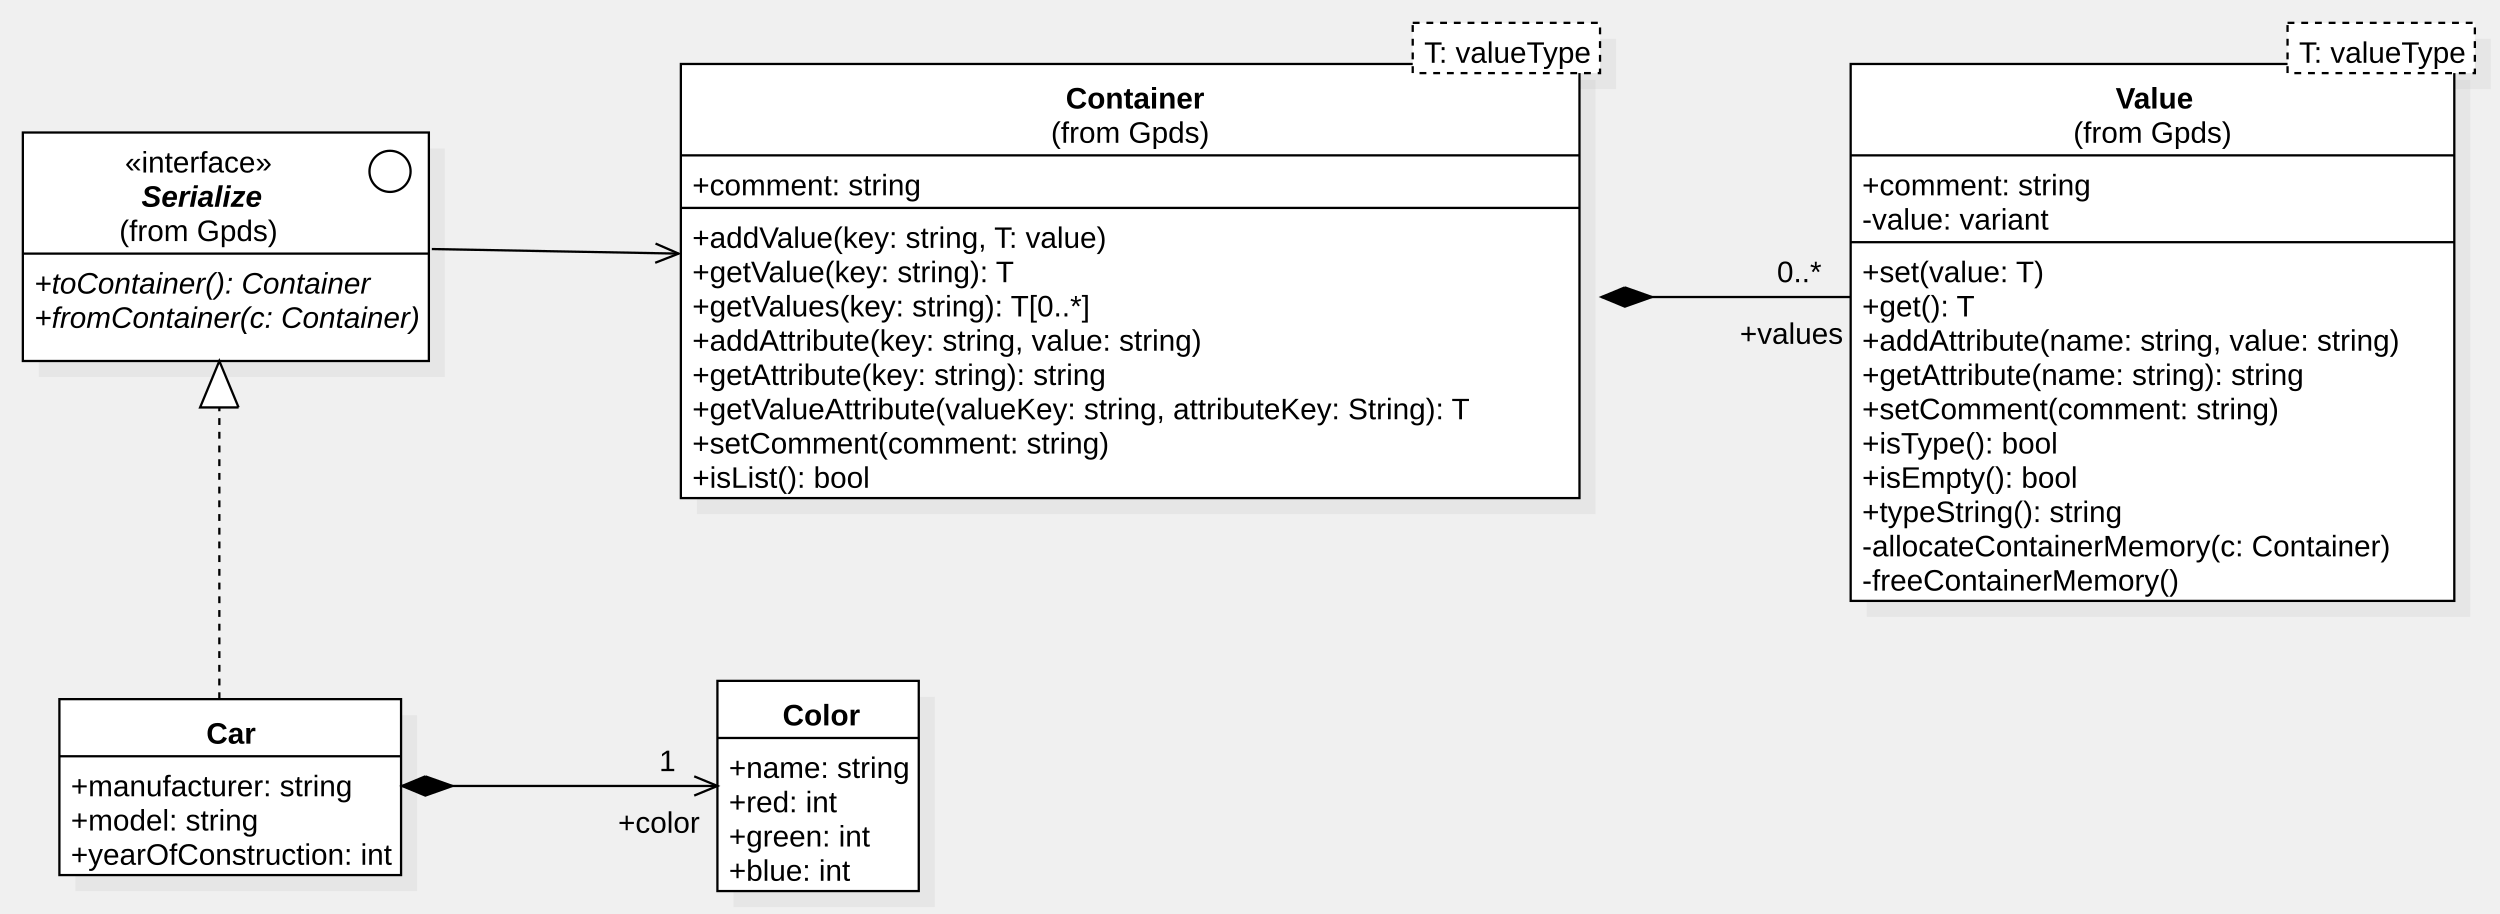
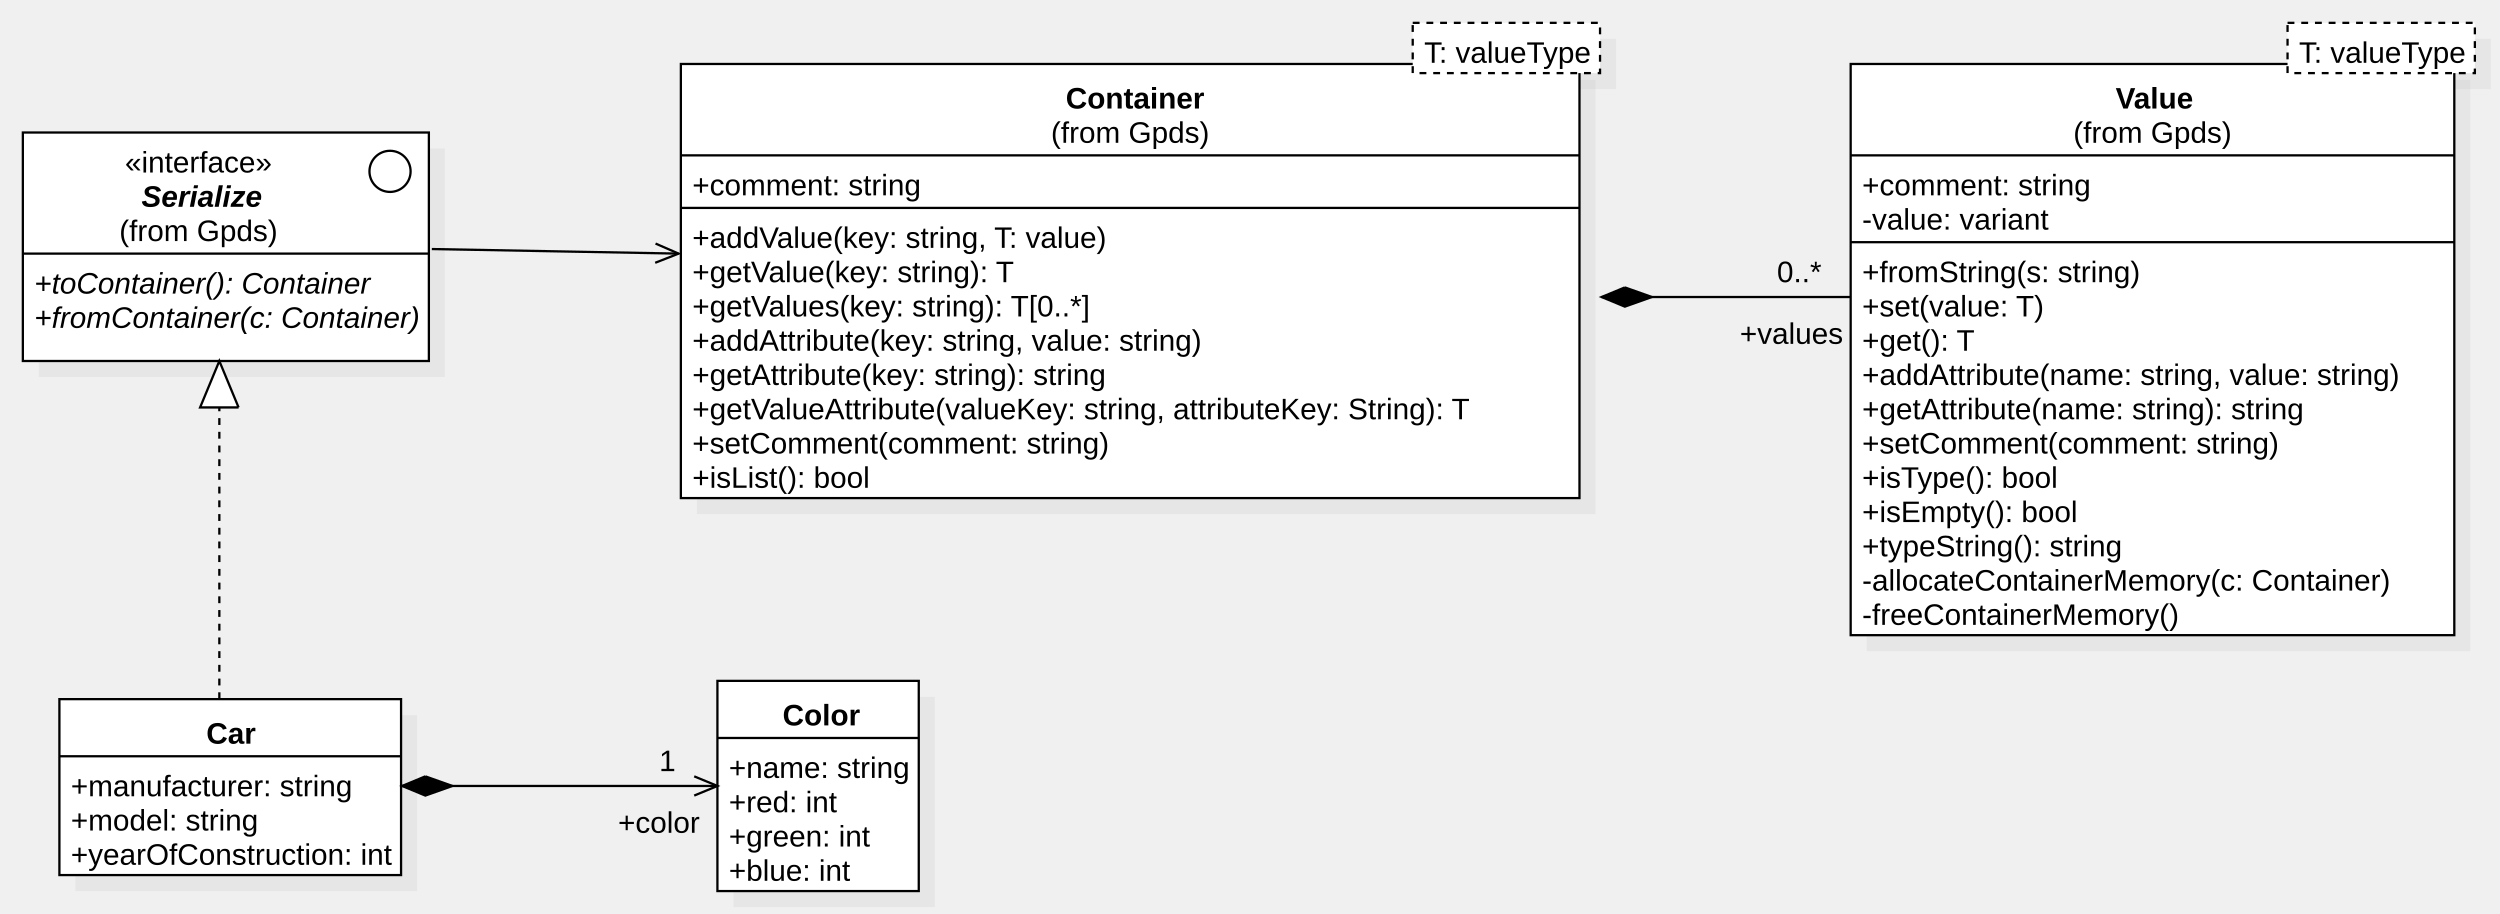
<svg xmlns="http://www.w3.org/2000/svg" version="1.1" width="1094.2" height="400">
  <defs />
  <g>
    <g transform="translate(-6,-22) scale(1,1)">
      <rect fill="#C0C0C0" stroke="none" x="23" y="87" width="177.708" height="100" opacity="0.2" />
    </g>
    <g transform="translate(-6,-22) scale(1,1)">
      <rect fill="#ffffff" stroke="none" x="16" y="80" width="177.708" height="100" />
    </g>
    <g transform="translate(-6,-22) scale(1,1)">
      <path fill="none" stroke="#000000" d="M 16 80 L 193.708 80 L 193.708 180 L 16 180 L 16 80 Z Z" stroke-miterlimit="10" />
    </g>
    <g transform="translate(-6,-22) scale(1,1)">
      <path fill="#ffffff" stroke="none" d="M 167.708 97 C 167.708 92.029 171.737 88 176.708 88 C 181.679 88 185.708 92.029 185.708 97 C 185.708 101.971 181.679 106 176.708 106 C 171.737 106 167.708 101.971 167.708 97 Z" />
    </g>
    <g transform="translate(-6,-22) scale(1,1)">
      <path fill="none" stroke="#000000" d="M 167.708 97 C 167.708 92.029 171.737 88 176.708 88 C 181.679 88 185.708 92.029 185.708 97 C 185.708 101.971 181.679 106 176.708 106 C 171.737 106 167.708 101.971 167.708 97 Z" stroke-miterlimit="10" />
    </g>
    <g transform="translate(-6,-22) scale(1,1)">
      <path fill="none" stroke="#000000" d="M 16 133 L 193.708 133" stroke-miterlimit="10" />
    </g>
    <g transform="translate(-6,-22) scale(1,1)">
      <g>
        <path fill="none" stroke="none" />
        <text fill="#000000" stroke="none" font-family="Arial" font-size="13px" font-style="normal" font-weight="normal" text-decoration="none" x="60.694" y="97.5">«interface»</text>
      </g>
    </g>
    <g transform="translate(-6,-22) scale(1,1)">
      <g>
        <path fill="none" stroke="none" />
        <text fill="#000000" stroke="none" font-family="Arial" font-size="13px" font-style="italic" font-weight="bold" text-decoration="none" x="67.927" y="112.5">Serialize</text>
      </g>
    </g>
    <g transform="translate(-6,-22) scale(1,1)">
      <g>
        <path fill="none" stroke="none" />
        <text fill="#000000" stroke="none" font-family="Arial" font-size="13px" font-style="normal" font-weight="normal" text-decoration="none" x="58.183" y="127.5">(from Gpds)</text>
      </g>
    </g>
    <g transform="translate(-6,-22) scale(1,1)">
      <g>
        <path fill="none" stroke="none" />
        <text fill="#000000" stroke="none" font-family="Arial" font-size="13px" font-style="italic" font-weight="normal" text-decoration="none" x="21" y="150.5">+toContainer(): Container</text>
      </g>
    </g>
    <g transform="translate(-6,-22) scale(1,1)">
      <g>
        <path fill="none" stroke="none" />
        <text fill="#000000" stroke="none" font-family="Arial" font-size="13px" font-style="italic" font-weight="normal" text-decoration="none" x="21" y="165.5">+fromContainer(c: Container)</text>
      </g>
    </g>
    <g transform="translate(-6,-22) scale(1,1)">
      <rect fill="#C0C0C0" stroke="none" x="39" y="335" width="149.537" height="77" opacity="0.2" />
    </g>
    <g transform="translate(-6,-22) scale(1,1)">
      <rect fill="#ffffff" stroke="none" x="32" y="328" width="149.537" height="77" />
    </g>
    <g transform="translate(-6,-22) scale(1,1)">
      <path fill="none" stroke="#000000" d="M 32 328 L 181.537 328 L 181.537 405 L 32 405 L 32 328 Z Z" stroke-miterlimit="10" />
    </g>
    <g transform="translate(-6,-22) scale(1,1)">
      <path fill="none" stroke="#000000" d="M 32 353 L 181.537 353" stroke-miterlimit="10" />
    </g>
    <g transform="translate(-6,-22) scale(1,1)">
      <g>
        <path fill="none" stroke="none" />
        <text fill="#000000" stroke="none" font-family="Arial" font-size="13px" font-style="normal" font-weight="bold" text-decoration="none" x="96.295" y="347.5">Car</text>
      </g>
    </g>
    <g transform="translate(-6,-22) scale(1,1)">
      <g>
        <path fill="none" stroke="none" />
        <text fill="#000000" stroke="none" font-family="Arial" font-size="13px" font-style="normal" font-weight="normal" text-decoration="none" x="37" y="370.5">+manufacturer: string</text>
      </g>
    </g>
    <g transform="translate(-6,-22) scale(1,1)">
      <g>
        <path fill="none" stroke="none" />
        <text fill="#000000" stroke="none" font-family="Arial" font-size="13px" font-style="normal" font-weight="normal" text-decoration="none" x="37" y="385.5">+model: string</text>
      </g>
    </g>
    <g transform="translate(-6,-22) scale(1,1)">
      <g>
        <path fill="none" stroke="none" />
        <text fill="#000000" stroke="none" font-family="Arial" font-size="13px" font-style="normal" font-weight="normal" text-decoration="none" x="37" y="400.5">+yearOfConstruction: int</text>
      </g>
    </g>
    <g transform="translate(-6,-22) scale(1,1)">
      <path fill="none" stroke="#000000" d="M 102 328 L 102 180" stroke-miterlimit="10" stroke-dasharray="3" />
    </g>
    <g transform="translate(-6,-22) scale(1,1)">
      <path fill="#FFFFFF" stroke="none" d="M 110.419 200.325 L 102 180 L 93.581 200.325" />
    </g>
    <g transform="translate(-6,-22) scale(1,1)">
      <path fill="none" stroke="#000000" d="M 110.419 200.325 L 102 180 L 93.581 200.325 L 110.419 200.325" stroke-miterlimit="10" />
    </g>
    <g transform="translate(-6,-22) scale(1,1)">
      <rect fill="#C0C0C0" stroke="none" x="327" y="327" width="88.124" height="92" opacity="0.2" />
    </g>
    <g transform="translate(-6,-22) scale(1,1)">
      <rect fill="#ffffff" stroke="none" x="320" y="320" width="88.124" height="92" />
    </g>
    <g transform="translate(-6,-22) scale(1,1)">
      <path fill="none" stroke="#000000" d="M 320 320 L 408.124 320 L 408.124 412 L 320 412 L 320 320 Z Z" stroke-miterlimit="10" />
    </g>
    <g transform="translate(-6,-22) scale(1,1)">
      <path fill="none" stroke="#000000" d="M 320 345 L 408.124 345" stroke-miterlimit="10" />
    </g>
    <g transform="translate(-6,-22) scale(1,1)">
      <g>
        <path fill="none" stroke="none" />
        <text fill="#000000" stroke="none" font-family="Arial" font-size="13px" font-style="normal" font-weight="bold" text-decoration="none" x="348.529" y="339.5">Color</text>
      </g>
    </g>
    <g transform="translate(-6,-22) scale(1,1)">
      <g>
        <path fill="none" stroke="none" />
        <text fill="#000000" stroke="none" font-family="Arial" font-size="13px" font-style="normal" font-weight="normal" text-decoration="none" x="325" y="362.5">+name: string</text>
      </g>
    </g>
    <g transform="translate(-6,-22) scale(1,1)">
      <g>
        <path fill="none" stroke="none" />
        <text fill="#000000" stroke="none" font-family="Arial" font-size="13px" font-style="normal" font-weight="normal" text-decoration="none" x="325" y="377.5">+red: int</text>
      </g>
    </g>
    <g transform="translate(-6,-22) scale(1,1)">
      <g>
        <path fill="none" stroke="none" />
        <text fill="#000000" stroke="none" font-family="Arial" font-size="13px" font-style="normal" font-weight="normal" text-decoration="none" x="325" y="392.5">+green: int</text>
      </g>
    </g>
    <g transform="translate(-6,-22) scale(1,1)">
      <g>
        <path fill="none" stroke="none" />
        <text fill="#000000" stroke="none" font-family="Arial" font-size="13px" font-style="normal" font-weight="normal" text-decoration="none" x="325" y="407.5">+blue: int</text>
      </g>
    </g>
    <g transform="translate(-6,-22) scale(1,1)">
      <path fill="none" stroke="#000000" d="M 320 366 L 182 366" stroke-miterlimit="10" />
    </g>
    <g transform="translate(-6,-22) scale(1,1)">
      <path fill="#000000" stroke="none" d="M 192.163 361.79 L 182 366 L 192.163 370.21 L 204 366" />
    </g>
    <g transform="translate(-6,-22) scale(1,1)">
      <path fill="none" stroke="#000000" d="M 192.163 361.79 L 182 366 L 192.163 370.21 L 204 366 L 192.163 361.79" stroke-miterlimit="10" />
    </g>
    <g transform="translate(-6,-22) scale(1,1)">
      <path fill="none" stroke="#000000" d="M 309.837 370.21 L 320 366 L 309.837 361.79" stroke-miterlimit="10" />
    </g>
    <g transform="translate(-6,-22) scale(1,1)">
      <g>
        <path fill="none" stroke="none" />
        <text fill="#000000" stroke="none" font-family="Arial" font-size="13px" font-style="normal" font-weight="normal" text-decoration="none" x="276.5" y="386.5">+color</text>
      </g>
    </g>
    <g transform="translate(-6,-22) scale(1,1)">
      <g>
        <path fill="none" stroke="none" />
        <text fill="#000000" stroke="none" font-family="Arial" font-size="13px" font-style="normal" font-weight="normal" text-decoration="none" x="294.5" y="359.5">1</text>
      </g>
    </g>
    <g transform="translate(-6,-22) scale(1,1)">
      <rect fill="#C0C0C0" stroke="none" x="311" y="57" width="393.305" height="190" opacity="0.2" />
    </g>
    <g transform="translate(-6,-22) scale(1,1)">
      <rect fill="#C0C0C0" stroke="none" x="631.319" y="39" width="81.985" height="22" opacity="0.2" />
    </g>
    <g transform="translate(-6,-22) scale(1,1)">
      <rect fill="#ffffff" stroke="none" x="304" y="50" width="393.305" height="190" />
    </g>
    <g transform="translate(-6,-22) scale(1,1)">
      <path fill="none" stroke="#000000" d="M 304 50 L 697.305 50 L 697.305 240 L 304 240 L 304 50 Z Z" stroke-miterlimit="10" />
    </g>
    <g transform="translate(-6,-22) scale(1,1)">
      <path fill="none" stroke="#000000" d="M 304 90 L 697.305 90" stroke-miterlimit="10" />
    </g>
    <g transform="translate(-6,-22) scale(1,1)">
      <path fill="none" stroke="#000000" d="M 304 113 L 697.305 113" stroke-miterlimit="10" />
    </g>
    <g transform="translate(-6,-22) scale(1,1)">
      <g>
        <path fill="none" stroke="none" />
        <text fill="#000000" stroke="none" font-family="Arial" font-size="13px" font-style="normal" font-weight="bold" text-decoration="none" x="472.469" y="69.5">Container</text>
      </g>
    </g>
    <g transform="translate(-6,-22) scale(1,1)">
      <g>
        <path fill="none" stroke="none" />
        <text fill="#000000" stroke="none" font-family="Arial" font-size="13px" font-style="normal" font-weight="normal" text-decoration="none" x="465.981" y="84.5">(from Gpds)</text>
      </g>
    </g>
    <g transform="translate(-6,-22) scale(1,1)">
      <g>
        <path fill="none" stroke="none" />
        <text fill="#000000" stroke="none" font-family="Arial" font-size="13px" font-style="normal" font-weight="normal" text-decoration="none" x="309" y="107.5">+comment: string</text>
      </g>
    </g>
    <g transform="translate(-6,-22) scale(1,1)">
      <g>
        <path fill="none" stroke="none" />
        <text fill="#000000" stroke="none" font-family="Arial" font-size="13px" font-style="normal" font-weight="normal" text-decoration="none" x="309" y="130.5">+addValue(key: string, T: value)</text>
      </g>
    </g>
    <g transform="translate(-6,-22) scale(1,1)">
      <g>
        <path fill="none" stroke="none" />
        <text fill="#000000" stroke="none" font-family="Arial" font-size="13px" font-style="normal" font-weight="normal" text-decoration="none" x="309" y="145.5">+getValue(key: string): T</text>
      </g>
    </g>
    <g transform="translate(-6,-22) scale(1,1)">
      <g>
        <path fill="none" stroke="none" />
        <text fill="#000000" stroke="none" font-family="Arial" font-size="13px" font-style="normal" font-weight="normal" text-decoration="none" x="309" y="160.5">+getValues(key: string): T[0..*]</text>
      </g>
    </g>
    <g transform="translate(-6,-22) scale(1,1)">
      <g>
        <path fill="none" stroke="none" />
        <text fill="#000000" stroke="none" font-family="Arial" font-size="13px" font-style="normal" font-weight="normal" text-decoration="none" x="309" y="175.5">+addAttribute(key: string, value: string)</text>
      </g>
    </g>
    <g transform="translate(-6,-22) scale(1,1)">
      <g>
        <path fill="none" stroke="none" />
        <text fill="#000000" stroke="none" font-family="Arial" font-size="13px" font-style="normal" font-weight="normal" text-decoration="none" x="309" y="190.5">+getAttribute(key: string): string</text>
      </g>
    </g>
    <g transform="translate(-6,-22) scale(1,1)">
      <g>
        <path fill="none" stroke="none" />
        <text fill="#000000" stroke="none" font-family="Arial" font-size="13px" font-style="normal" font-weight="normal" text-decoration="none" x="309" y="205.5">+getValueAttribute(valueKey: string, attributeKey: String): T</text>
      </g>
    </g>
    <g transform="translate(-6,-22) scale(1,1)">
      <g>
        <path fill="none" stroke="none" />
        <text fill="#000000" stroke="none" font-family="Arial" font-size="13px" font-style="normal" font-weight="normal" text-decoration="none" x="309" y="220.5">+setComment(comment: string)</text>
      </g>
    </g>
    <g transform="translate(-6,-22) scale(1,1)">
      <g>
        <path fill="none" stroke="none" />
        <text fill="#000000" stroke="none" font-family="Arial" font-size="13px" font-style="normal" font-weight="normal" text-decoration="none" x="309" y="235.5">+isList(): bool</text>
      </g>
    </g>
    <g transform="translate(-6,-22) scale(1,1)">
      <rect fill="#ffffff" stroke="none" x="624.319" y="32" width="81.985" height="22" />
    </g>
    <g transform="translate(-6,-22) scale(1,1)">
      <path fill="none" stroke="#000000" d="M 624.319 32 L 706.305 32 L 706.305 54 L 624.319 54 L 624.319 32 Z Z" stroke-miterlimit="10" stroke-dasharray="3" />
    </g>
    <g transform="translate(-6,-22) scale(1,1)">
      <g>
        <path fill="none" stroke="none" />
        <text fill="#000000" stroke="none" font-family="Arial" font-size="13px" font-style="normal" font-weight="normal" text-decoration="none" x="629.319" y="49.5">T: valueType</text>
      </g>
    </g>
    <g transform="translate(-6,-22) scale(1,1)">
      <path fill="none" stroke="#000000" d="M 195 131 L 303 133" stroke-miterlimit="10" />
    </g>
    <g transform="translate(-6,-22) scale(1,1)">
      <path fill="none" stroke="#000000" d="M 292.761 137.021 L 303 133 L 292.917 128.603" stroke-miterlimit="10" />
    </g>
    <g transform="translate(-6,-22) scale(1,1)">
-       <rect fill="#C0C0C0" stroke="none" x="823" y="57" width="264.2" height="235" opacity="0.2" />
+       <rect fill="#C0C0C0" stroke="none" x="823" y="57" width="264.2" height="250" opacity="0.2" />
    </g>
    <g transform="translate(-6,-22) scale(1,1)">
      <rect fill="#C0C0C0" stroke="none" x="1014.214" y="39" width="81.985" height="22" opacity="0.2" />
    </g>
    <g transform="translate(-6,-22) scale(1,1)">
-       <rect fill="#ffffff" stroke="none" x="816" y="50" width="264.2" height="235" />
-     </g>
-     <g transform="translate(-6,-22) scale(1,1)">
-       <path fill="none" stroke="#000000" d="M 816 50 L 1080.2 50 L 1080.2 285 L 816 285 L 816 50 Z Z" stroke-miterlimit="10" />
+       <rect fill="#ffffff" stroke="none" x="816" y="50" width="264.2" height="250" />
+     </g>
+     <g transform="translate(-6,-22) scale(1,1)">
+       <path fill="none" stroke="#000000" d="M 816 50 L 1080.2 50 L 1080.2 300 L 816 300 L 816 50 Z Z" stroke-miterlimit="10" />
    </g>
    <g transform="translate(-6,-22) scale(1,1)">
      <path fill="none" stroke="#000000" d="M 816 90 L 1080.2 90" stroke-miterlimit="10" />
    </g>
    <g transform="translate(-6,-22) scale(1,1)">
      <path fill="none" stroke="#000000" d="M 816 128 L 1080.2 128" stroke-miterlimit="10" />
    </g>
    <g transform="translate(-6,-22) scale(1,1)">
      <g>
        <path fill="none" stroke="none" />
        <text fill="#000000" stroke="none" font-family="Arial" font-size="13px" font-style="normal" font-weight="bold" text-decoration="none" x="931.958" y="69.5">Value</text>
      </g>
    </g>
    <g transform="translate(-6,-22) scale(1,1)">
      <g>
        <path fill="none" stroke="none" />
        <text fill="#000000" stroke="none" font-family="Arial" font-size="13px" font-style="normal" font-weight="normal" text-decoration="none" x="913.429" y="84.5">(from Gpds)</text>
      </g>
    </g>
    <g transform="translate(-6,-22) scale(1,1)">
      <g>
        <path fill="none" stroke="none" />
        <text fill="#000000" stroke="none" font-family="Arial" font-size="13px" font-style="normal" font-weight="normal" text-decoration="none" x="821" y="107.5">+comment: string</text>
      </g>
    </g>
    <g transform="translate(-6,-22) scale(1,1)">
      <g>
        <path fill="none" stroke="none" />
        <text fill="#000000" stroke="none" font-family="Arial" font-size="13px" font-style="normal" font-weight="normal" text-decoration="none" x="821" y="122.5">-value: variant</text>
      </g>
    </g>
    <g transform="translate(-6,-22) scale(1,1)">
      <g>
        <path fill="none" stroke="none" />
-         <text fill="#000000" stroke="none" font-family="Arial" font-size="13px" font-style="normal" font-weight="normal" text-decoration="none" x="821" y="145.5">+set(value: T)</text>
-       </g>
-     </g>
-     <g transform="translate(-6,-22) scale(1,1)">
-       <g>
-         <path fill="none" stroke="none" />
-         <text fill="#000000" stroke="none" font-family="Arial" font-size="13px" font-style="normal" font-weight="normal" text-decoration="none" x="821" y="160.5">+get(): T</text>
-       </g>
-     </g>
-     <g transform="translate(-6,-22) scale(1,1)">
-       <g>
-         <path fill="none" stroke="none" />
-         <text fill="#000000" stroke="none" font-family="Arial" font-size="13px" font-style="normal" font-weight="normal" text-decoration="none" x="821" y="175.5">+addAttribute(name: string, value: string)</text>
-       </g>
-     </g>
-     <g transform="translate(-6,-22) scale(1,1)">
-       <g>
-         <path fill="none" stroke="none" />
-         <text fill="#000000" stroke="none" font-family="Arial" font-size="13px" font-style="normal" font-weight="normal" text-decoration="none" x="821" y="190.5">+getAttribute(name: string): string</text>
-       </g>
-     </g>
-     <g transform="translate(-6,-22) scale(1,1)">
-       <g>
-         <path fill="none" stroke="none" />
-         <text fill="#000000" stroke="none" font-family="Arial" font-size="13px" font-style="normal" font-weight="normal" text-decoration="none" x="821" y="205.5">+setComment(comment: string)</text>
-       </g>
-     </g>
-     <g transform="translate(-6,-22) scale(1,1)">
-       <g>
-         <path fill="none" stroke="none" />
-         <text fill="#000000" stroke="none" font-family="Arial" font-size="13px" font-style="normal" font-weight="normal" text-decoration="none" x="821" y="220.5">+isType(): bool</text>
-       </g>
-     </g>
-     <g transform="translate(-6,-22) scale(1,1)">
-       <g>
-         <path fill="none" stroke="none" />
-         <text fill="#000000" stroke="none" font-family="Arial" font-size="13px" font-style="normal" font-weight="normal" text-decoration="none" x="821" y="235.5">+isEmpty(): bool</text>
-       </g>
-     </g>
-     <g transform="translate(-6,-22) scale(1,1)">
-       <g>
-         <path fill="none" stroke="none" />
-         <text fill="#000000" stroke="none" font-family="Arial" font-size="13px" font-style="normal" font-weight="normal" text-decoration="none" x="821" y="250.5">+typeString(): string</text>
-       </g>
-     </g>
-     <g transform="translate(-6,-22) scale(1,1)">
-       <g>
-         <path fill="none" stroke="none" />
-         <text fill="#000000" stroke="none" font-family="Arial" font-size="13px" font-style="normal" font-weight="normal" text-decoration="none" x="821" y="265.5">-allocateContainerMemory(c: Container)</text>
-       </g>
-     </g>
-     <g transform="translate(-6,-22) scale(1,1)">
-       <g>
-         <path fill="none" stroke="none" />
-         <text fill="#000000" stroke="none" font-family="Arial" font-size="13px" font-style="normal" font-weight="normal" text-decoration="none" x="821" y="280.5">-freeContainerMemory()</text>
+         <text fill="#000000" stroke="none" font-family="Arial" font-size="13px" font-style="normal" font-weight="normal" text-decoration="none" x="821" y="145.5">+fromString(s: string)</text>
+       </g>
+     </g>
+     <g transform="translate(-6,-22) scale(1,1)">
+       <g>
+         <path fill="none" stroke="none" />
+         <text fill="#000000" stroke="none" font-family="Arial" font-size="13px" font-style="normal" font-weight="normal" text-decoration="none" x="821" y="160.5">+set(value: T)</text>
+       </g>
+     </g>
+     <g transform="translate(-6,-22) scale(1,1)">
+       <g>
+         <path fill="none" stroke="none" />
+         <text fill="#000000" stroke="none" font-family="Arial" font-size="13px" font-style="normal" font-weight="normal" text-decoration="none" x="821" y="175.5">+get(): T</text>
+       </g>
+     </g>
+     <g transform="translate(-6,-22) scale(1,1)">
+       <g>
+         <path fill="none" stroke="none" />
+         <text fill="#000000" stroke="none" font-family="Arial" font-size="13px" font-style="normal" font-weight="normal" text-decoration="none" x="821" y="190.5">+addAttribute(name: string, value: string)</text>
+       </g>
+     </g>
+     <g transform="translate(-6,-22) scale(1,1)">
+       <g>
+         <path fill="none" stroke="none" />
+         <text fill="#000000" stroke="none" font-family="Arial" font-size="13px" font-style="normal" font-weight="normal" text-decoration="none" x="821" y="205.5">+getAttribute(name: string): string</text>
+       </g>
+     </g>
+     <g transform="translate(-6,-22) scale(1,1)">
+       <g>
+         <path fill="none" stroke="none" />
+         <text fill="#000000" stroke="none" font-family="Arial" font-size="13px" font-style="normal" font-weight="normal" text-decoration="none" x="821" y="220.5">+setComment(comment: string)</text>
+       </g>
+     </g>
+     <g transform="translate(-6,-22) scale(1,1)">
+       <g>
+         <path fill="none" stroke="none" />
+         <text fill="#000000" stroke="none" font-family="Arial" font-size="13px" font-style="normal" font-weight="normal" text-decoration="none" x="821" y="235.5">+isType(): bool</text>
+       </g>
+     </g>
+     <g transform="translate(-6,-22) scale(1,1)">
+       <g>
+         <path fill="none" stroke="none" />
+         <text fill="#000000" stroke="none" font-family="Arial" font-size="13px" font-style="normal" font-weight="normal" text-decoration="none" x="821" y="250.5">+isEmpty(): bool</text>
+       </g>
+     </g>
+     <g transform="translate(-6,-22) scale(1,1)">
+       <g>
+         <path fill="none" stroke="none" />
+         <text fill="#000000" stroke="none" font-family="Arial" font-size="13px" font-style="normal" font-weight="normal" text-decoration="none" x="821" y="265.5">+typeString(): string</text>
+       </g>
+     </g>
+     <g transform="translate(-6,-22) scale(1,1)">
+       <g>
+         <path fill="none" stroke="none" />
+         <text fill="#000000" stroke="none" font-family="Arial" font-size="13px" font-style="normal" font-weight="normal" text-decoration="none" x="821" y="280.5">-allocateContainerMemory(c: Container)</text>
+       </g>
+     </g>
+     <g transform="translate(-6,-22) scale(1,1)">
+       <g>
+         <path fill="none" stroke="none" />
+         <text fill="#000000" stroke="none" font-family="Arial" font-size="13px" font-style="normal" font-weight="normal" text-decoration="none" x="821" y="295.5">-freeContainerMemory()</text>
      </g>
    </g>
    <g transform="translate(-6,-22) scale(1,1)">
      <rect fill="#ffffff" stroke="none" x="1007.214" y="32" width="81.985" height="22" />
    </g>
    <g transform="translate(-6,-22) scale(1,1)">
      <path fill="none" stroke="#000000" d="M 1007.214 32 L 1089.2 32 L 1089.2 54 L 1007.214 54 L 1007.214 32 Z Z" stroke-miterlimit="10" stroke-dasharray="3" />
    </g>
    <g transform="translate(-6,-22) scale(1,1)">
      <g>
        <path fill="none" stroke="none" />
        <text fill="#000000" stroke="none" font-family="Arial" font-size="13px" font-style="normal" font-weight="normal" text-decoration="none" x="1012.214" y="49.5">T: valueType</text>
      </g>
    </g>
    <g transform="translate(-6,-22) scale(1,1)">
      <path fill="none" stroke="#000000" d="M 816 152 L 707 152" stroke-miterlimit="10" />
    </g>
    <g transform="translate(-6,-22) scale(1,1)">
      <path fill="#000000" stroke="none" d="M 717.163 147.79 L 707 152 L 717.163 156.21 L 729 152" />
    </g>
    <g transform="translate(-6,-22) scale(1,1)">
      <path fill="none" stroke="#000000" d="M 717.163 147.79 L 707 152 L 717.163 156.21 L 729 152 L 717.163 147.79" stroke-miterlimit="10" />
    </g>
    <g transform="translate(-6,-22) scale(1,1)">
      <g>
        <path fill="none" stroke="none" />
        <text fill="#000000" stroke="none" font-family="Arial" font-size="13px" font-style="normal" font-weight="normal" text-decoration="none" x="767.5" y="172.5">+values</text>
      </g>
    </g>
    <g transform="translate(-6,-22) scale(1,1)">
      <g>
        <path fill="none" stroke="none" />
        <text fill="#000000" stroke="none" font-family="Arial" font-size="13px" font-style="normal" font-weight="normal" text-decoration="none" x="783.744" y="145.5">0..*</text>
      </g>
    </g>
  </g>
</svg>
